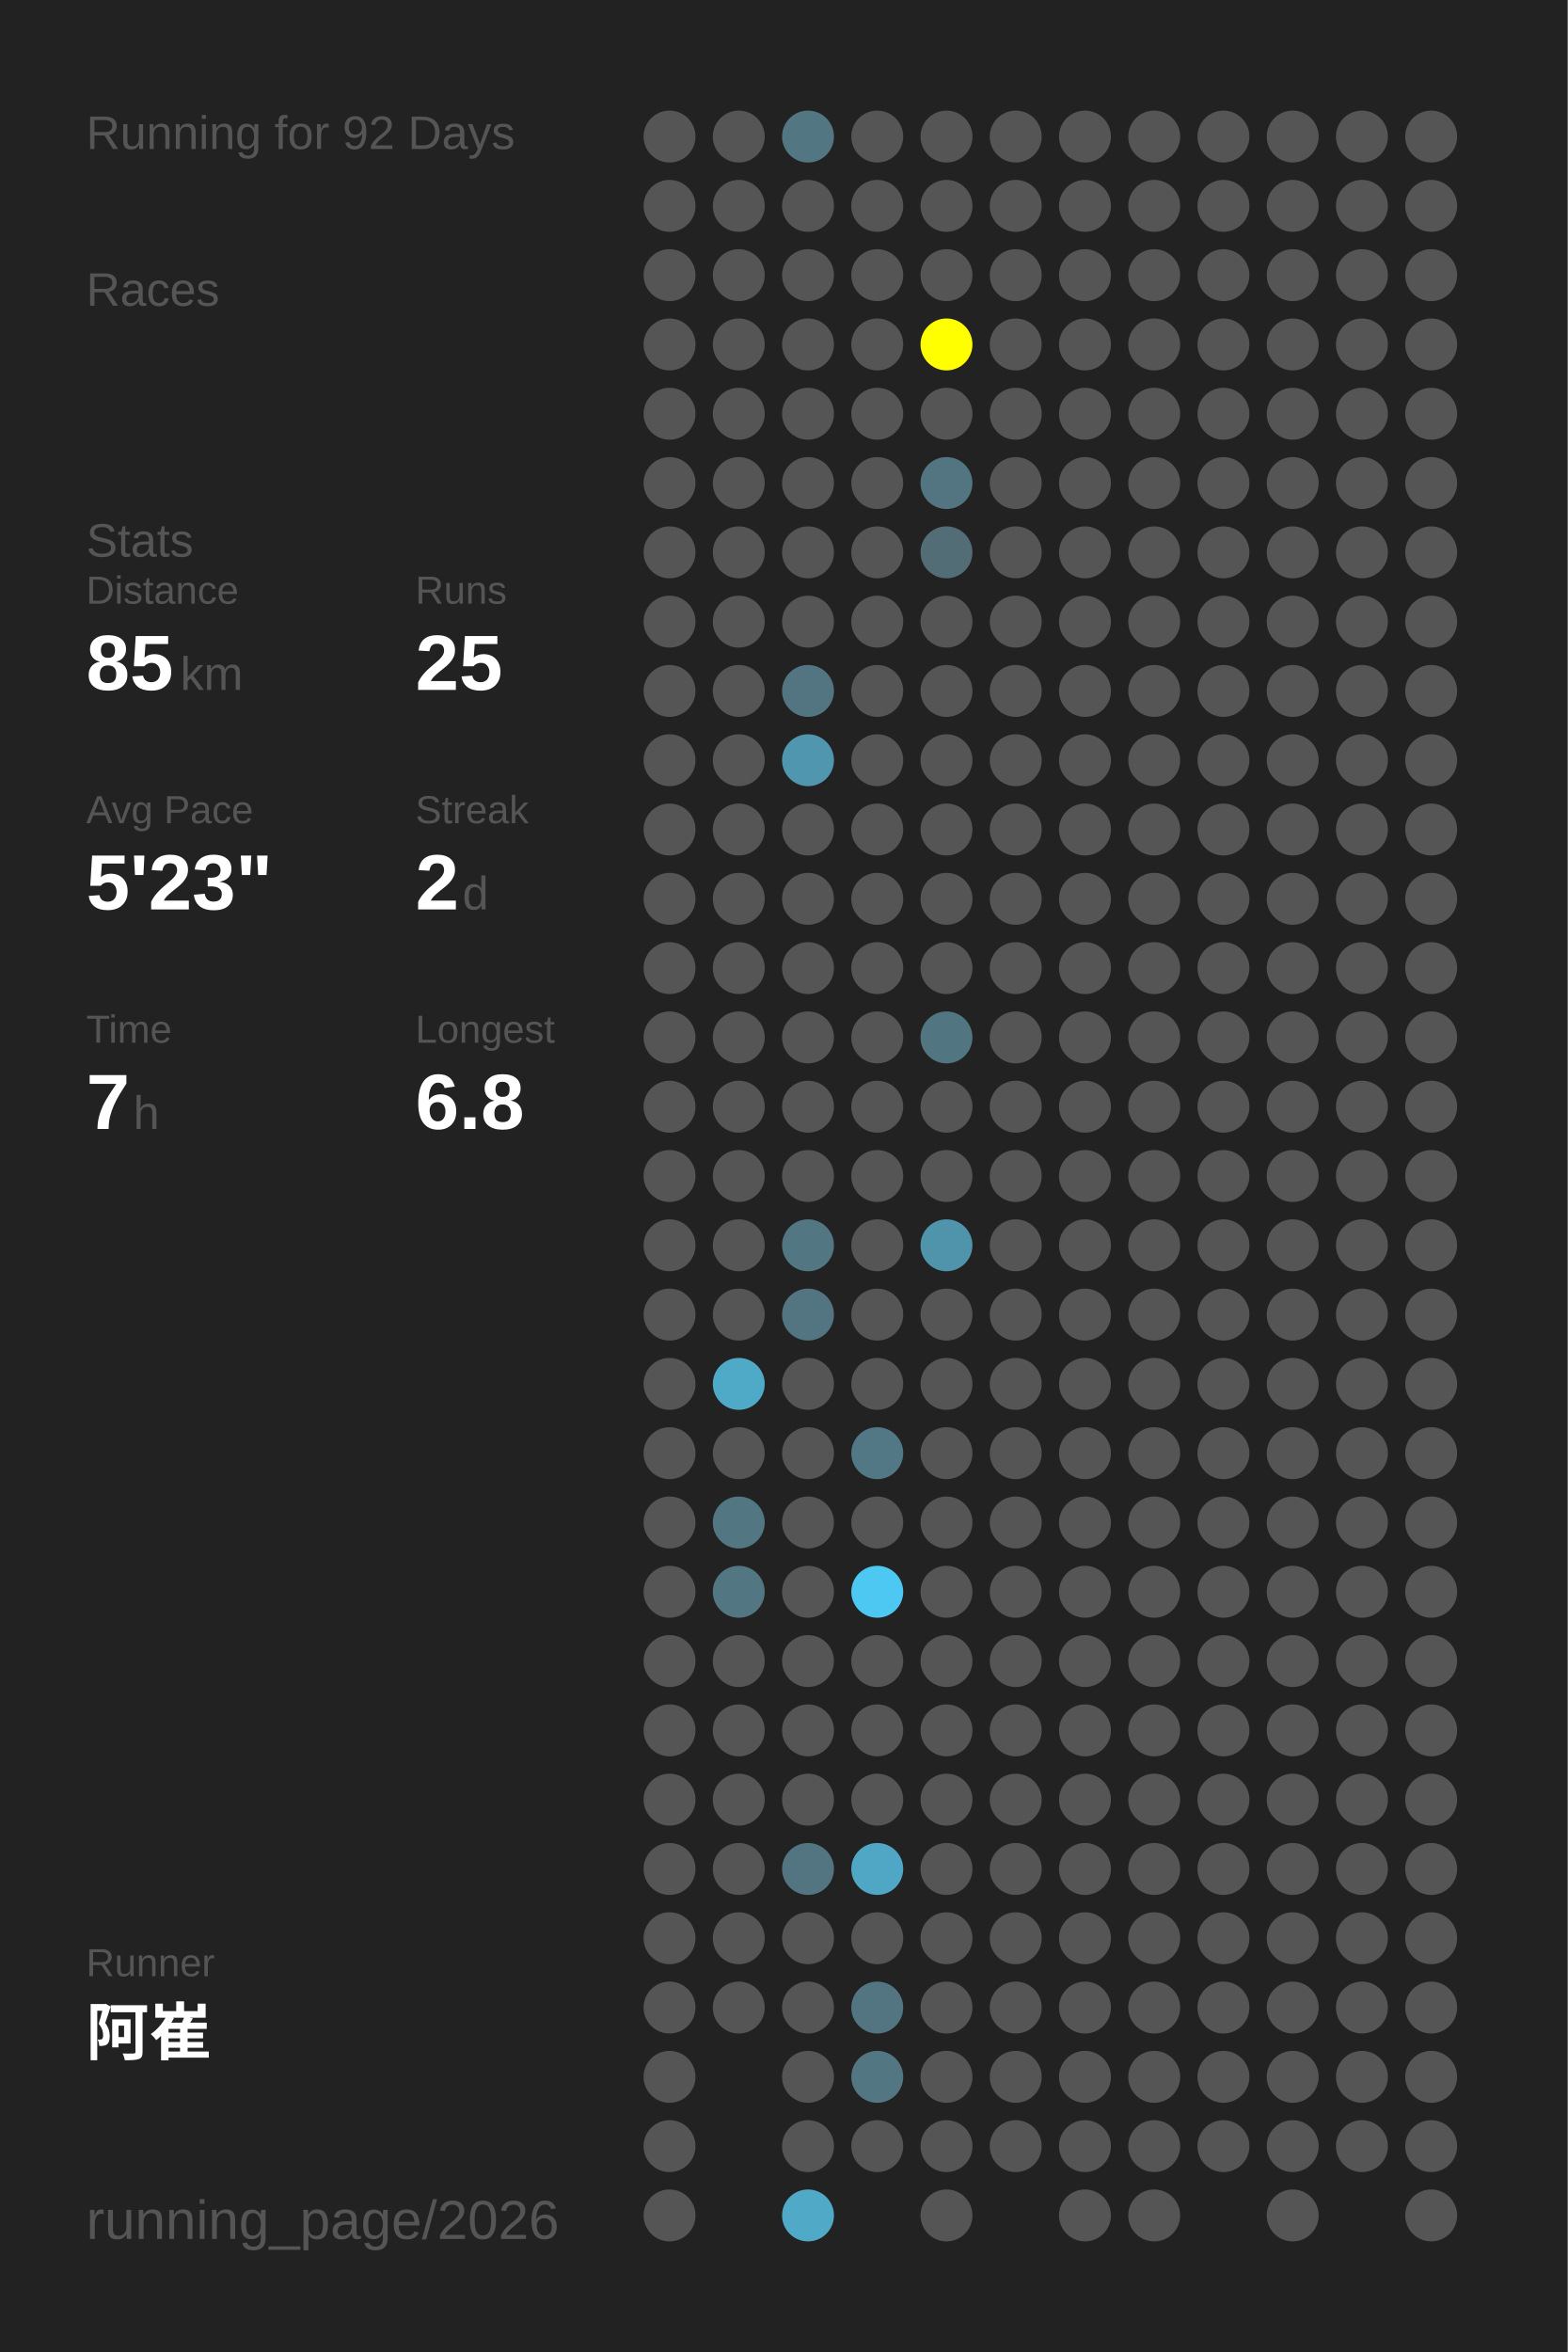
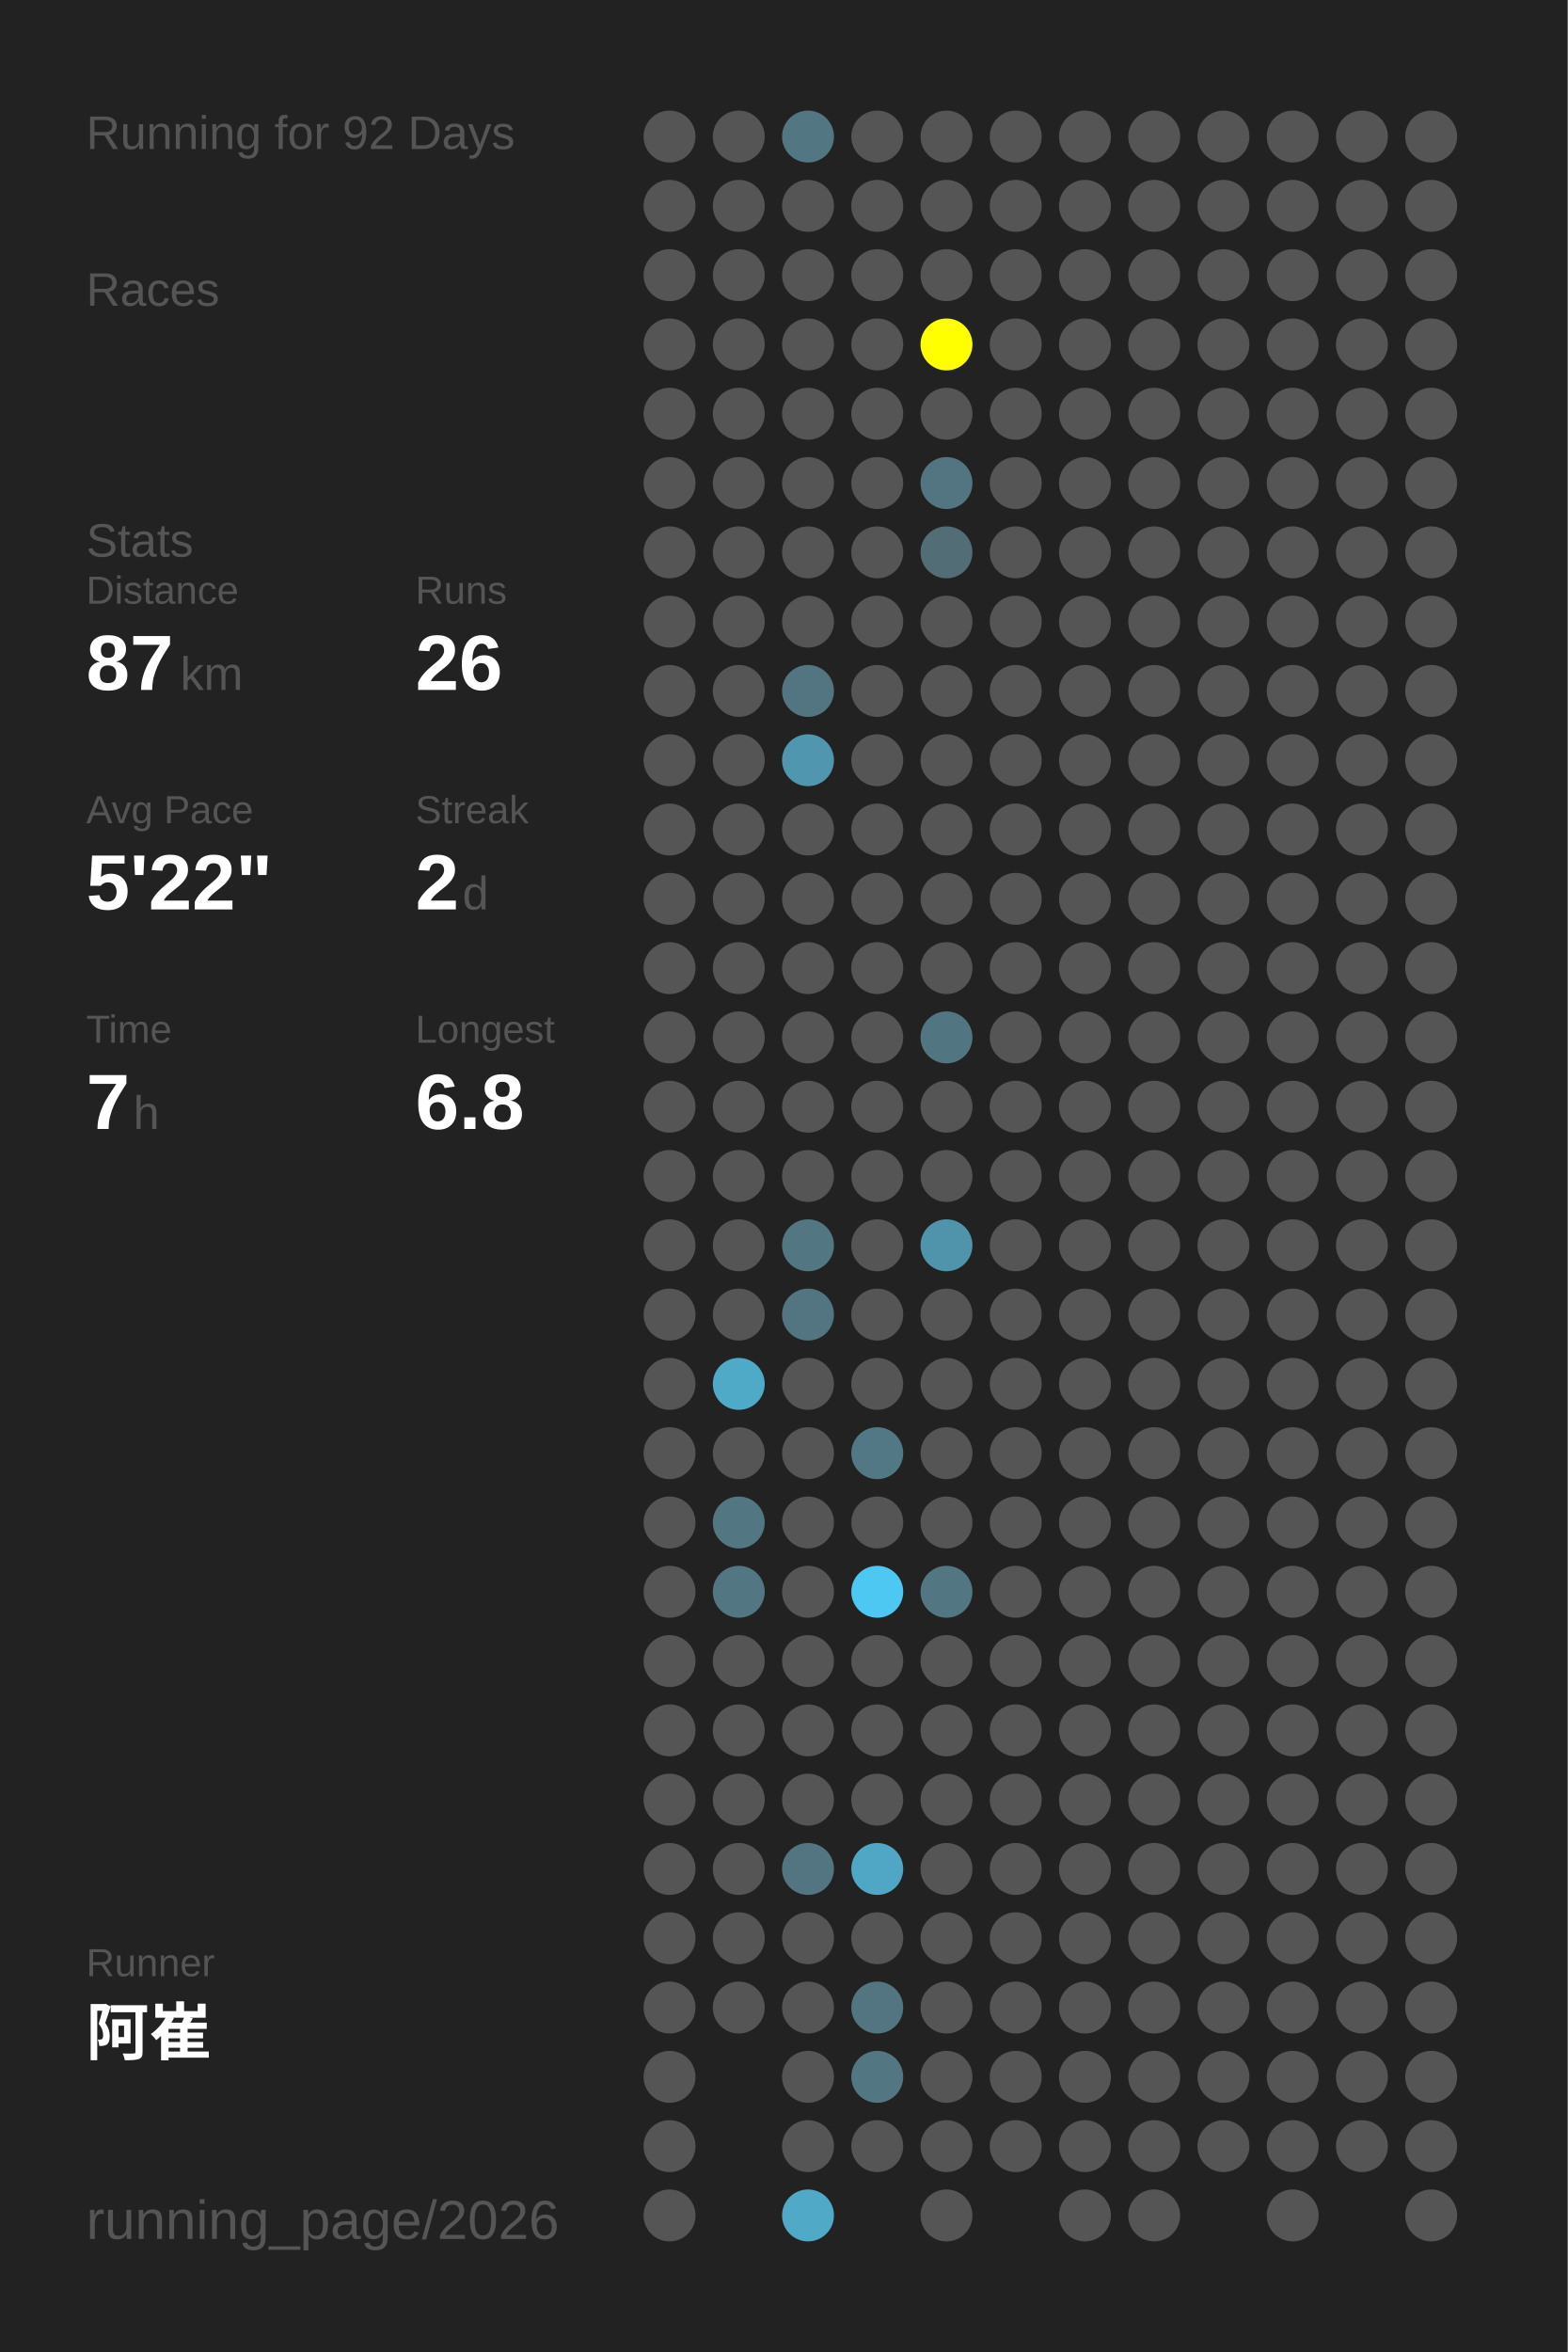
<svg xmlns="http://www.w3.org/2000/svg" baseProfile="full" height="300mm" version="1.1" viewBox="0,0,200,300" width="200mm">
  <defs />
  <rect fill="#222222" height="300" width="200" x="0" y="0" />
  <text fill="#555555" style="font-size:6px; font-family:Arial;" x="11" y="19">Running for 92 Days</text>
  <text fill="#555555" style="font-size:6px; font-family:Arial;" x="11" y="39">Races</text>
  <text fill="#555555" style="font-size:6px; font-family:Arial;" x="11" y="71">Stats</text>
  <text fill="#555555" style="font-size:5px; font-family:Arial;" x="11" y="77">Distance</text>
-   <text fill="#FFFFFF" style="font-size:10px; font-family:Arial; font-weight:bold;" x="11" y="88">85</text>
+   <text fill="#FFFFFF" style="font-size:10px; font-family:Arial; font-weight:bold;" x="11" y="88">87</text>
  <text fill="#555555" style="font-size:6px; font-family:Arial;" x="23" y="88">km</text>
  <text fill="#555555" style="font-size:5px; font-family:Arial;" x="53" y="77">Runs</text>
-   <text fill="#FFFFFF" style="font-size:10px; font-family:Arial; font-weight:bold;" x="53" y="88">25</text>
+   <text fill="#FFFFFF" style="font-size:10px; font-family:Arial; font-weight:bold;" x="53" y="88">26</text>
  <text fill="#555555" style="font-size:5px; font-family:Arial;" x="11" y="105">Avg Pace</text>
-   <text fill="#FFFFFF" style="font-size:10px; font-family:Arial; font-weight:bold;" x="11" y="116">5'23"</text>
+   <text fill="#FFFFFF" style="font-size:10px; font-family:Arial; font-weight:bold;" x="11" y="116">5'22"</text>
  <text fill="#555555" style="font-size:5px; font-family:Arial;" x="53" y="105">Streak</text>
  <text fill="#FFFFFF" style="font-size:10px; font-family:Arial; font-weight:bold;" x="53" y="116">2</text>
  <text fill="#555555" style="font-size:6px; font-family:Arial;" x="59" y="116">d</text>
  <text fill="#555555" style="font-size:5px; font-family:Arial;" x="11" y="133">Time</text>
  <text fill="#FFFFFF" style="font-size:10px; font-family:Arial; font-weight:bold;" x="11" y="144">7</text>
  <text fill="#555555" style="font-size:6px; font-family:Arial;" x="17" y="144">h</text>
  <text fill="#555555" style="font-size:5px; font-family:Arial;" x="53" y="133">Longest</text>
  <text fill="#FFFFFF" style="font-size:10px; font-family:Arial; font-weight:bold;" x="53" y="144">6.8</text>
  <text fill="#555555" style="font-size:5px; font-family:Arial;" x="11" y="252.065">Runner</text>
  <text fill="#FFFFFF" style="font-size:8px; font-family:Arial; font-weight:bold;" x="11" y="262.065">阿崔</text>
  <text fill="#555555" style="font-size:7px; font-family:Arial;" x="11" y="285.581">running_page/2026</text>
  <circle cx="85.417" cy="17.419" fill="#555555" r="3.312" />
  <circle cx="85.417" cy="26.258" fill="#555555" r="3.312" />
  <circle cx="85.417" cy="35.097" fill="#555555" r="3.312" />
  <circle cx="85.417" cy="43.935" fill="#555555" r="3.312" />
  <circle cx="85.417" cy="52.774" fill="#555555" r="3.312" />
  <circle cx="85.417" cy="61.613" fill="#555555" r="3.312" />
  <circle cx="85.417" cy="70.452" fill="#555555" r="3.312" />
  <circle cx="85.417" cy="79.29" fill="#555555" r="3.312" />
  <circle cx="85.417" cy="88.129" fill="#555555" r="3.312" />
  <circle cx="85.417" cy="96.968" fill="#555555" r="3.312" />
  <circle cx="85.417" cy="105.806" fill="#555555" r="3.312" />
  <circle cx="85.417" cy="114.645" fill="#555555" r="3.312" />
  <circle cx="85.417" cy="123.484" fill="#555555" r="3.312" />
  <circle cx="85.417" cy="132.323" fill="#555555" r="3.312" />
  <circle cx="85.417" cy="141.161" fill="#555555" r="3.312" />
  <circle cx="85.417" cy="150" fill="#555555" r="3.312" />
  <circle cx="85.417" cy="158.839" fill="#555555" r="3.312" />
  <circle cx="85.417" cy="167.677" fill="#555555" r="3.312" />
  <circle cx="85.417" cy="176.516" fill="#555555" r="3.312" />
  <circle cx="85.417" cy="185.355" fill="#555555" r="3.312" />
  <circle cx="85.417" cy="194.194" fill="#555555" r="3.312" />
  <circle cx="85.417" cy="203.032" fill="#555555" r="3.312" />
  <circle cx="85.417" cy="211.871" fill="#555555" r="3.312" />
  <circle cx="85.417" cy="220.71" fill="#555555" r="3.312" />
  <circle cx="85.417" cy="229.548" fill="#555555" r="3.312" />
  <circle cx="85.417" cy="238.387" fill="#555555" r="3.312" />
  <circle cx="85.417" cy="247.226" fill="#555555" r="3.312" />
  <circle cx="85.417" cy="256.065" fill="#555555" r="3.312" />
  <circle cx="85.417" cy="264.903" fill="#555555" r="3.312" />
  <circle cx="85.417" cy="273.742" fill="#555555" r="3.312" />
  <circle cx="85.417" cy="282.581" fill="#555555" r="3.312" />
  <circle cx="94.25" cy="17.419" fill="#555555" r="3.312" />
  <circle cx="94.25" cy="26.258" fill="#555555" r="3.312" />
  <circle cx="94.25" cy="35.097" fill="#555555" r="3.312" />
  <circle cx="94.25" cy="43.935" fill="#555555" r="3.312" />
  <circle cx="94.25" cy="52.774" fill="#555555" r="3.312" />
  <circle cx="94.25" cy="61.613" fill="#555555" r="3.312" />
  <circle cx="94.25" cy="70.452" fill="#555555" r="3.312" />
  <circle cx="94.25" cy="79.29" fill="#555555" r="3.312" />
  <circle cx="94.25" cy="88.129" fill="#555555" r="3.312" />
  <circle cx="94.25" cy="96.968" fill="#555555" r="3.312" />
  <circle cx="94.25" cy="105.806" fill="#555555" r="3.312" />
  <circle cx="94.25" cy="114.645" fill="#555555" r="3.312" />
  <circle cx="94.25" cy="123.484" fill="#555555" r="3.312" />
  <circle cx="94.25" cy="132.323" fill="#555555" r="3.312" />
  <circle cx="94.25" cy="141.161" fill="#555555" r="3.312" />
  <circle cx="94.25" cy="150" fill="#555555" r="3.312" />
  <circle cx="94.25" cy="158.839" fill="#555555" r="3.312" />
  <circle cx="94.25" cy="167.677" fill="#555555" r="3.312" />
  <circle cx="94.25" cy="176.516" fill="#4faac8" r="3.312" />
  <circle cx="94.25" cy="185.355" fill="#555555" r="3.312" />
  <circle cx="94.25" cy="194.194" fill="#527783" r="3.312" />
  <circle cx="94.25" cy="203.032" fill="#527682" r="3.312" />
  <circle cx="94.25" cy="211.871" fill="#555555" r="3.312" />
  <circle cx="94.25" cy="220.71" fill="#555555" r="3.312" />
  <circle cx="94.25" cy="229.548" fill="#555555" r="3.312" />
  <circle cx="94.25" cy="238.387" fill="#555555" r="3.312" />
  <circle cx="94.25" cy="247.226" fill="#555555" r="3.312" />
  <circle cx="94.25" cy="256.065" fill="#555555" r="3.312" />
  <circle cx="103.083" cy="17.419" fill="#527682" r="3.312" />
  <circle cx="103.083" cy="26.258" fill="#555555" r="3.312" />
  <circle cx="103.083" cy="35.097" fill="#555555" r="3.312" />
  <circle cx="103.083" cy="43.935" fill="#555555" r="3.312" />
  <circle cx="103.083" cy="52.774" fill="#555555" r="3.312" />
  <circle cx="103.083" cy="61.613" fill="#555555" r="3.312" />
  <circle cx="103.083" cy="70.452" fill="#555555" r="3.312" />
  <circle cx="103.083" cy="79.29" fill="#555555" r="3.312" />
  <circle cx="103.083" cy="88.129" fill="#527581" r="3.312" />
  <circle cx="103.083" cy="96.968" fill="#5096ae" r="3.312" />
  <circle cx="103.083" cy="105.806" fill="#555555" r="3.312" />
  <circle cx="103.083" cy="114.645" fill="#555555" r="3.312" />
  <circle cx="103.083" cy="123.484" fill="#555555" r="3.312" />
  <circle cx="103.083" cy="132.323" fill="#555555" r="3.312" />
  <circle cx="103.083" cy="141.161" fill="#555555" r="3.312" />
  <circle cx="103.083" cy="150" fill="#555555" r="3.312" />
  <circle cx="103.083" cy="158.839" fill="#527682" r="3.312" />
  <circle cx="103.083" cy="167.677" fill="#527581" r="3.312" />
  <circle cx="103.083" cy="176.516" fill="#555555" r="3.312" />
  <circle cx="103.083" cy="185.355" fill="#555555" r="3.312" />
  <circle cx="103.083" cy="194.194" fill="#555555" r="3.312" />
  <circle cx="103.083" cy="203.032" fill="#555555" r="3.312" />
  <circle cx="103.083" cy="211.871" fill="#555555" r="3.312" />
  <circle cx="103.083" cy="220.71" fill="#555555" r="3.312" />
  <circle cx="103.083" cy="229.548" fill="#555555" r="3.312" />
  <circle cx="103.083" cy="238.387" fill="#527581" r="3.312" />
  <circle cx="103.083" cy="247.226" fill="#555555" r="3.312" />
  <circle cx="103.083" cy="256.065" fill="#555555" r="3.312" />
  <circle cx="103.083" cy="264.903" fill="#555555" r="3.312" />
  <circle cx="103.083" cy="273.742" fill="#555555" r="3.312" />
  <circle cx="103.083" cy="282.581" fill="#4fa9c7" r="3.312" />
  <circle cx="111.917" cy="17.419" fill="#555555" r="3.312" />
  <circle cx="111.917" cy="26.258" fill="#555555" r="3.312" />
  <circle cx="111.917" cy="35.097" fill="#555555" r="3.312" />
  <circle cx="111.917" cy="43.935" fill="#555555" r="3.312" />
  <circle cx="111.917" cy="52.774" fill="#555555" r="3.312" />
  <circle cx="111.917" cy="61.613" fill="#555555" r="3.312" />
  <circle cx="111.917" cy="70.452" fill="#555555" r="3.312" />
  <circle cx="111.917" cy="79.29" fill="#555555" r="3.312" />
  <circle cx="111.917" cy="88.129" fill="#555555" r="3.312" />
  <circle cx="111.917" cy="96.968" fill="#555555" r="3.312" />
  <circle cx="111.917" cy="105.806" fill="#555555" r="3.312" />
  <circle cx="111.917" cy="114.645" fill="#555555" r="3.312" />
  <circle cx="111.917" cy="123.484" fill="#555555" r="3.312" />
  <circle cx="111.917" cy="132.323" fill="#555555" r="3.312" />
  <circle cx="111.917" cy="141.161" fill="#555555" r="3.312" />
  <circle cx="111.917" cy="150" fill="#555555" r="3.312" />
  <circle cx="111.917" cy="158.839" fill="#555555" r="3.312" />
  <circle cx="111.917" cy="167.677" fill="#555555" r="3.312" />
  <circle cx="111.917" cy="176.516" fill="#555555" r="3.312" />
  <circle cx="111.917" cy="185.355" fill="#527885" r="3.312" />
  <circle cx="111.917" cy="194.194" fill="#555555" r="3.312" />
  <circle cx="111.917" cy="203.032" fill="#4dc8f2" r="3.312" />
  <circle cx="111.917" cy="211.871" fill="#555555" r="3.312" />
  <circle cx="111.917" cy="220.71" fill="#555555" r="3.312" />
  <circle cx="111.917" cy="229.548" fill="#555555" r="3.312" />
  <circle cx="111.917" cy="238.387" fill="#4fa7c5" r="3.312" />
  <circle cx="111.917" cy="247.226" fill="#555555" r="3.312" />
  <circle cx="111.917" cy="256.065" fill="#527581" r="3.312" />
  <circle cx="111.917" cy="264.903" fill="#527682" r="3.312" />
  <circle cx="111.917" cy="273.742" fill="#555555" r="3.312" />
  <circle cx="120.75" cy="17.419" fill="#555555" r="3.312" />
  <circle cx="120.75" cy="26.258" fill="#555555" r="3.312" />
  <circle cx="120.75" cy="35.097" fill="#555555" r="3.312" />
  <circle cx="120.75" cy="43.935" fill="#FFFF00" r="3.312" />
  <circle cx="120.75" cy="52.774" fill="#555555" r="3.312" />
  <circle cx="120.75" cy="61.613" fill="#527581" r="3.312" />
  <circle cx="120.75" cy="70.452" fill="#536d76" r="3.312" />
  <circle cx="120.75" cy="79.29" fill="#555555" r="3.312" />
  <circle cx="120.75" cy="88.129" fill="#555555" r="3.312" />
  <circle cx="120.75" cy="96.968" fill="#555555" r="3.312" />
  <circle cx="120.75" cy="105.806" fill="#555555" r="3.312" />
  <circle cx="120.75" cy="114.645" fill="#555555" r="3.312" />
  <circle cx="120.75" cy="123.484" fill="#555555" r="3.312" />
  <circle cx="120.75" cy="132.323" fill="#527681" r="3.312" />
  <circle cx="120.75" cy="141.161" fill="#555555" r="3.312" />
  <circle cx="120.75" cy="150" fill="#555555" r="3.312" />
  <circle cx="120.75" cy="158.839" fill="#5094ab" r="3.312" />
  <circle cx="120.75" cy="167.677" fill="#555555" r="3.312" />
  <circle cx="120.75" cy="176.516" fill="#555555" r="3.312" />
  <circle cx="120.75" cy="185.355" fill="#555555" r="3.312" />
  <circle cx="120.75" cy="194.194" fill="#555555" r="3.312" />
-   <circle cx="120.75" cy="203.032" fill="#555555" r="3.312" />
+   <circle cx="120.75" cy="203.032" fill="#527682" r="3.312" />
  <circle cx="120.75" cy="211.871" fill="#555555" r="3.312" />
  <circle cx="120.75" cy="220.71" fill="#555555" r="3.312" />
  <circle cx="120.75" cy="229.548" fill="#555555" r="3.312" />
  <circle cx="120.75" cy="238.387" fill="#555555" r="3.312" />
  <circle cx="120.75" cy="247.226" fill="#555555" r="3.312" />
  <circle cx="120.75" cy="256.065" fill="#555555" r="3.312" />
  <circle cx="120.75" cy="264.903" fill="#555555" r="3.312" />
  <circle cx="120.75" cy="273.742" fill="#555555" r="3.312" />
  <circle cx="120.75" cy="282.581" fill="#555555" r="3.312" />
  <circle cx="129.583" cy="17.419" fill="#555555" r="3.312" />
  <circle cx="129.583" cy="26.258" fill="#555555" r="3.312" />
  <circle cx="129.583" cy="35.097" fill="#555555" r="3.312" />
  <circle cx="129.583" cy="43.935" fill="#555555" r="3.312" />
  <circle cx="129.583" cy="52.774" fill="#555555" r="3.312" />
  <circle cx="129.583" cy="61.613" fill="#555555" r="3.312" />
  <circle cx="129.583" cy="70.452" fill="#555555" r="3.312" />
  <circle cx="129.583" cy="79.29" fill="#555555" r="3.312" />
  <circle cx="129.583" cy="88.129" fill="#555555" r="3.312" />
  <circle cx="129.583" cy="96.968" fill="#555555" r="3.312" />
  <circle cx="129.583" cy="105.806" fill="#555555" r="3.312" />
  <circle cx="129.583" cy="114.645" fill="#555555" r="3.312" />
  <circle cx="129.583" cy="123.484" fill="#555555" r="3.312" />
  <circle cx="129.583" cy="132.323" fill="#555555" r="3.312" />
  <circle cx="129.583" cy="141.161" fill="#555555" r="3.312" />
  <circle cx="129.583" cy="150" fill="#555555" r="3.312" />
  <circle cx="129.583" cy="158.839" fill="#555555" r="3.312" />
  <circle cx="129.583" cy="167.677" fill="#555555" r="3.312" />
  <circle cx="129.583" cy="176.516" fill="#555555" r="3.312" />
  <circle cx="129.583" cy="185.355" fill="#555555" r="3.312" />
  <circle cx="129.583" cy="194.194" fill="#555555" r="3.312" />
  <circle cx="129.583" cy="203.032" fill="#555555" r="3.312" />
  <circle cx="129.583" cy="211.871" fill="#555555" r="3.312" />
  <circle cx="129.583" cy="220.71" fill="#555555" r="3.312" />
  <circle cx="129.583" cy="229.548" fill="#555555" r="3.312" />
  <circle cx="129.583" cy="238.387" fill="#555555" r="3.312" />
  <circle cx="129.583" cy="247.226" fill="#555555" r="3.312" />
  <circle cx="129.583" cy="256.065" fill="#555555" r="3.312" />
  <circle cx="129.583" cy="264.903" fill="#555555" r="3.312" />
  <circle cx="129.583" cy="273.742" fill="#555555" r="3.312" />
  <circle cx="138.417" cy="17.419" fill="#555555" r="3.312" />
  <circle cx="138.417" cy="26.258" fill="#555555" r="3.312" />
  <circle cx="138.417" cy="35.097" fill="#555555" r="3.312" />
  <circle cx="138.417" cy="43.935" fill="#555555" r="3.312" />
  <circle cx="138.417" cy="52.774" fill="#555555" r="3.312" />
  <circle cx="138.417" cy="61.613" fill="#555555" r="3.312" />
  <circle cx="138.417" cy="70.452" fill="#555555" r="3.312" />
  <circle cx="138.417" cy="79.29" fill="#555555" r="3.312" />
  <circle cx="138.417" cy="88.129" fill="#555555" r="3.312" />
  <circle cx="138.417" cy="96.968" fill="#555555" r="3.312" />
  <circle cx="138.417" cy="105.806" fill="#555555" r="3.312" />
  <circle cx="138.417" cy="114.645" fill="#555555" r="3.312" />
  <circle cx="138.417" cy="123.484" fill="#555555" r="3.312" />
  <circle cx="138.417" cy="132.323" fill="#555555" r="3.312" />
  <circle cx="138.417" cy="141.161" fill="#555555" r="3.312" />
  <circle cx="138.417" cy="150" fill="#555555" r="3.312" />
  <circle cx="138.417" cy="158.839" fill="#555555" r="3.312" />
  <circle cx="138.417" cy="167.677" fill="#555555" r="3.312" />
  <circle cx="138.417" cy="176.516" fill="#555555" r="3.312" />
  <circle cx="138.417" cy="185.355" fill="#555555" r="3.312" />
  <circle cx="138.417" cy="194.194" fill="#555555" r="3.312" />
  <circle cx="138.417" cy="203.032" fill="#555555" r="3.312" />
  <circle cx="138.417" cy="211.871" fill="#555555" r="3.312" />
  <circle cx="138.417" cy="220.71" fill="#555555" r="3.312" />
  <circle cx="138.417" cy="229.548" fill="#555555" r="3.312" />
  <circle cx="138.417" cy="238.387" fill="#555555" r="3.312" />
  <circle cx="138.417" cy="247.226" fill="#555555" r="3.312" />
  <circle cx="138.417" cy="256.065" fill="#555555" r="3.312" />
  <circle cx="138.417" cy="264.903" fill="#555555" r="3.312" />
  <circle cx="138.417" cy="273.742" fill="#555555" r="3.312" />
  <circle cx="138.417" cy="282.581" fill="#555555" r="3.312" />
  <circle cx="147.25" cy="17.419" fill="#555555" r="3.312" />
  <circle cx="147.25" cy="26.258" fill="#555555" r="3.312" />
  <circle cx="147.25" cy="35.097" fill="#555555" r="3.312" />
  <circle cx="147.25" cy="43.935" fill="#555555" r="3.312" />
  <circle cx="147.25" cy="52.774" fill="#555555" r="3.312" />
  <circle cx="147.25" cy="61.613" fill="#555555" r="3.312" />
  <circle cx="147.25" cy="70.452" fill="#555555" r="3.312" />
  <circle cx="147.25" cy="79.29" fill="#555555" r="3.312" />
  <circle cx="147.25" cy="88.129" fill="#555555" r="3.312" />
  <circle cx="147.25" cy="96.968" fill="#555555" r="3.312" />
  <circle cx="147.25" cy="105.806" fill="#555555" r="3.312" />
  <circle cx="147.25" cy="114.645" fill="#555555" r="3.312" />
  <circle cx="147.25" cy="123.484" fill="#555555" r="3.312" />
  <circle cx="147.25" cy="132.323" fill="#555555" r="3.312" />
  <circle cx="147.25" cy="141.161" fill="#555555" r="3.312" />
  <circle cx="147.25" cy="150" fill="#555555" r="3.312" />
  <circle cx="147.25" cy="158.839" fill="#555555" r="3.312" />
  <circle cx="147.25" cy="167.677" fill="#555555" r="3.312" />
  <circle cx="147.25" cy="176.516" fill="#555555" r="3.312" />
  <circle cx="147.25" cy="185.355" fill="#555555" r="3.312" />
  <circle cx="147.25" cy="194.194" fill="#555555" r="3.312" />
  <circle cx="147.25" cy="203.032" fill="#555555" r="3.312" />
  <circle cx="147.25" cy="211.871" fill="#555555" r="3.312" />
  <circle cx="147.25" cy="220.71" fill="#555555" r="3.312" />
  <circle cx="147.25" cy="229.548" fill="#555555" r="3.312" />
  <circle cx="147.25" cy="238.387" fill="#555555" r="3.312" />
  <circle cx="147.25" cy="247.226" fill="#555555" r="3.312" />
  <circle cx="147.25" cy="256.065" fill="#555555" r="3.312" />
  <circle cx="147.25" cy="264.903" fill="#555555" r="3.312" />
  <circle cx="147.25" cy="273.742" fill="#555555" r="3.312" />
  <circle cx="147.25" cy="282.581" fill="#555555" r="3.312" />
  <circle cx="156.083" cy="17.419" fill="#555555" r="3.312" />
  <circle cx="156.083" cy="26.258" fill="#555555" r="3.312" />
  <circle cx="156.083" cy="35.097" fill="#555555" r="3.312" />
  <circle cx="156.083" cy="43.935" fill="#555555" r="3.312" />
  <circle cx="156.083" cy="52.774" fill="#555555" r="3.312" />
  <circle cx="156.083" cy="61.613" fill="#555555" r="3.312" />
  <circle cx="156.083" cy="70.452" fill="#555555" r="3.312" />
  <circle cx="156.083" cy="79.29" fill="#555555" r="3.312" />
  <circle cx="156.083" cy="88.129" fill="#555555" r="3.312" />
  <circle cx="156.083" cy="96.968" fill="#555555" r="3.312" />
  <circle cx="156.083" cy="105.806" fill="#555555" r="3.312" />
  <circle cx="156.083" cy="114.645" fill="#555555" r="3.312" />
  <circle cx="156.083" cy="123.484" fill="#555555" r="3.312" />
  <circle cx="156.083" cy="132.323" fill="#555555" r="3.312" />
  <circle cx="156.083" cy="141.161" fill="#555555" r="3.312" />
  <circle cx="156.083" cy="150" fill="#555555" r="3.312" />
  <circle cx="156.083" cy="158.839" fill="#555555" r="3.312" />
  <circle cx="156.083" cy="167.677" fill="#555555" r="3.312" />
  <circle cx="156.083" cy="176.516" fill="#555555" r="3.312" />
  <circle cx="156.083" cy="185.355" fill="#555555" r="3.312" />
  <circle cx="156.083" cy="194.194" fill="#555555" r="3.312" />
  <circle cx="156.083" cy="203.032" fill="#555555" r="3.312" />
  <circle cx="156.083" cy="211.871" fill="#555555" r="3.312" />
  <circle cx="156.083" cy="220.71" fill="#555555" r="3.312" />
  <circle cx="156.083" cy="229.548" fill="#555555" r="3.312" />
  <circle cx="156.083" cy="238.387" fill="#555555" r="3.312" />
  <circle cx="156.083" cy="247.226" fill="#555555" r="3.312" />
  <circle cx="156.083" cy="256.065" fill="#555555" r="3.312" />
  <circle cx="156.083" cy="264.903" fill="#555555" r="3.312" />
  <circle cx="156.083" cy="273.742" fill="#555555" r="3.312" />
  <circle cx="164.917" cy="17.419" fill="#555555" r="3.312" />
  <circle cx="164.917" cy="26.258" fill="#555555" r="3.312" />
  <circle cx="164.917" cy="35.097" fill="#555555" r="3.312" />
  <circle cx="164.917" cy="43.935" fill="#555555" r="3.312" />
  <circle cx="164.917" cy="52.774" fill="#555555" r="3.312" />
  <circle cx="164.917" cy="61.613" fill="#555555" r="3.312" />
  <circle cx="164.917" cy="70.452" fill="#555555" r="3.312" />
  <circle cx="164.917" cy="79.29" fill="#555555" r="3.312" />
  <circle cx="164.917" cy="88.129" fill="#555555" r="3.312" />
  <circle cx="164.917" cy="96.968" fill="#555555" r="3.312" />
  <circle cx="164.917" cy="105.806" fill="#555555" r="3.312" />
  <circle cx="164.917" cy="114.645" fill="#555555" r="3.312" />
  <circle cx="164.917" cy="123.484" fill="#555555" r="3.312" />
  <circle cx="164.917" cy="132.323" fill="#555555" r="3.312" />
  <circle cx="164.917" cy="141.161" fill="#555555" r="3.312" />
  <circle cx="164.917" cy="150" fill="#555555" r="3.312" />
  <circle cx="164.917" cy="158.839" fill="#555555" r="3.312" />
  <circle cx="164.917" cy="167.677" fill="#555555" r="3.312" />
  <circle cx="164.917" cy="176.516" fill="#555555" r="3.312" />
  <circle cx="164.917" cy="185.355" fill="#555555" r="3.312" />
  <circle cx="164.917" cy="194.194" fill="#555555" r="3.312" />
  <circle cx="164.917" cy="203.032" fill="#555555" r="3.312" />
  <circle cx="164.917" cy="211.871" fill="#555555" r="3.312" />
  <circle cx="164.917" cy="220.71" fill="#555555" r="3.312" />
  <circle cx="164.917" cy="229.548" fill="#555555" r="3.312" />
  <circle cx="164.917" cy="238.387" fill="#555555" r="3.312" />
  <circle cx="164.917" cy="247.226" fill="#555555" r="3.312" />
  <circle cx="164.917" cy="256.065" fill="#555555" r="3.312" />
  <circle cx="164.917" cy="264.903" fill="#555555" r="3.312" />
  <circle cx="164.917" cy="273.742" fill="#555555" r="3.312" />
  <circle cx="164.917" cy="282.581" fill="#555555" r="3.312" />
  <circle cx="173.75" cy="17.419" fill="#555555" r="3.312" />
  <circle cx="173.75" cy="26.258" fill="#555555" r="3.312" />
  <circle cx="173.75" cy="35.097" fill="#555555" r="3.312" />
  <circle cx="173.75" cy="43.935" fill="#555555" r="3.312" />
  <circle cx="173.75" cy="52.774" fill="#555555" r="3.312" />
  <circle cx="173.75" cy="61.613" fill="#555555" r="3.312" />
  <circle cx="173.75" cy="70.452" fill="#555555" r="3.312" />
  <circle cx="173.75" cy="79.29" fill="#555555" r="3.312" />
  <circle cx="173.75" cy="88.129" fill="#555555" r="3.312" />
  <circle cx="173.75" cy="96.968" fill="#555555" r="3.312" />
  <circle cx="173.75" cy="105.806" fill="#555555" r="3.312" />
  <circle cx="173.75" cy="114.645" fill="#555555" r="3.312" />
  <circle cx="173.75" cy="123.484" fill="#555555" r="3.312" />
  <circle cx="173.75" cy="132.323" fill="#555555" r="3.312" />
  <circle cx="173.75" cy="141.161" fill="#555555" r="3.312" />
  <circle cx="173.75" cy="150" fill="#555555" r="3.312" />
  <circle cx="173.75" cy="158.839" fill="#555555" r="3.312" />
  <circle cx="173.75" cy="167.677" fill="#555555" r="3.312" />
  <circle cx="173.75" cy="176.516" fill="#555555" r="3.312" />
  <circle cx="173.75" cy="185.355" fill="#555555" r="3.312" />
  <circle cx="173.75" cy="194.194" fill="#555555" r="3.312" />
  <circle cx="173.75" cy="203.032" fill="#555555" r="3.312" />
  <circle cx="173.75" cy="211.871" fill="#555555" r="3.312" />
  <circle cx="173.75" cy="220.71" fill="#555555" r="3.312" />
  <circle cx="173.75" cy="229.548" fill="#555555" r="3.312" />
  <circle cx="173.75" cy="238.387" fill="#555555" r="3.312" />
  <circle cx="173.75" cy="247.226" fill="#555555" r="3.312" />
  <circle cx="173.75" cy="256.065" fill="#555555" r="3.312" />
  <circle cx="173.75" cy="264.903" fill="#555555" r="3.312" />
  <circle cx="173.75" cy="273.742" fill="#555555" r="3.312" />
  <circle cx="182.583" cy="17.419" fill="#555555" r="3.312" />
  <circle cx="182.583" cy="26.258" fill="#555555" r="3.312" />
  <circle cx="182.583" cy="35.097" fill="#555555" r="3.312" />
  <circle cx="182.583" cy="43.935" fill="#555555" r="3.312" />
  <circle cx="182.583" cy="52.774" fill="#555555" r="3.312" />
  <circle cx="182.583" cy="61.613" fill="#555555" r="3.312" />
  <circle cx="182.583" cy="70.452" fill="#555555" r="3.312" />
  <circle cx="182.583" cy="79.29" fill="#555555" r="3.312" />
  <circle cx="182.583" cy="88.129" fill="#555555" r="3.312" />
  <circle cx="182.583" cy="96.968" fill="#555555" r="3.312" />
  <circle cx="182.583" cy="105.806" fill="#555555" r="3.312" />
  <circle cx="182.583" cy="114.645" fill="#555555" r="3.312" />
  <circle cx="182.583" cy="123.484" fill="#555555" r="3.312" />
  <circle cx="182.583" cy="132.323" fill="#555555" r="3.312" />
  <circle cx="182.583" cy="141.161" fill="#555555" r="3.312" />
  <circle cx="182.583" cy="150" fill="#555555" r="3.312" />
  <circle cx="182.583" cy="158.839" fill="#555555" r="3.312" />
  <circle cx="182.583" cy="167.677" fill="#555555" r="3.312" />
  <circle cx="182.583" cy="176.516" fill="#555555" r="3.312" />
  <circle cx="182.583" cy="185.355" fill="#555555" r="3.312" />
  <circle cx="182.583" cy="194.194" fill="#555555" r="3.312" />
  <circle cx="182.583" cy="203.032" fill="#555555" r="3.312" />
  <circle cx="182.583" cy="211.871" fill="#555555" r="3.312" />
  <circle cx="182.583" cy="220.71" fill="#555555" r="3.312" />
  <circle cx="182.583" cy="229.548" fill="#555555" r="3.312" />
  <circle cx="182.583" cy="238.387" fill="#555555" r="3.312" />
  <circle cx="182.583" cy="247.226" fill="#555555" r="3.312" />
  <circle cx="182.583" cy="256.065" fill="#555555" r="3.312" />
  <circle cx="182.583" cy="264.903" fill="#555555" r="3.312" />
  <circle cx="182.583" cy="273.742" fill="#555555" r="3.312" />
  <circle cx="182.583" cy="282.581" fill="#555555" r="3.312" />
</svg>
